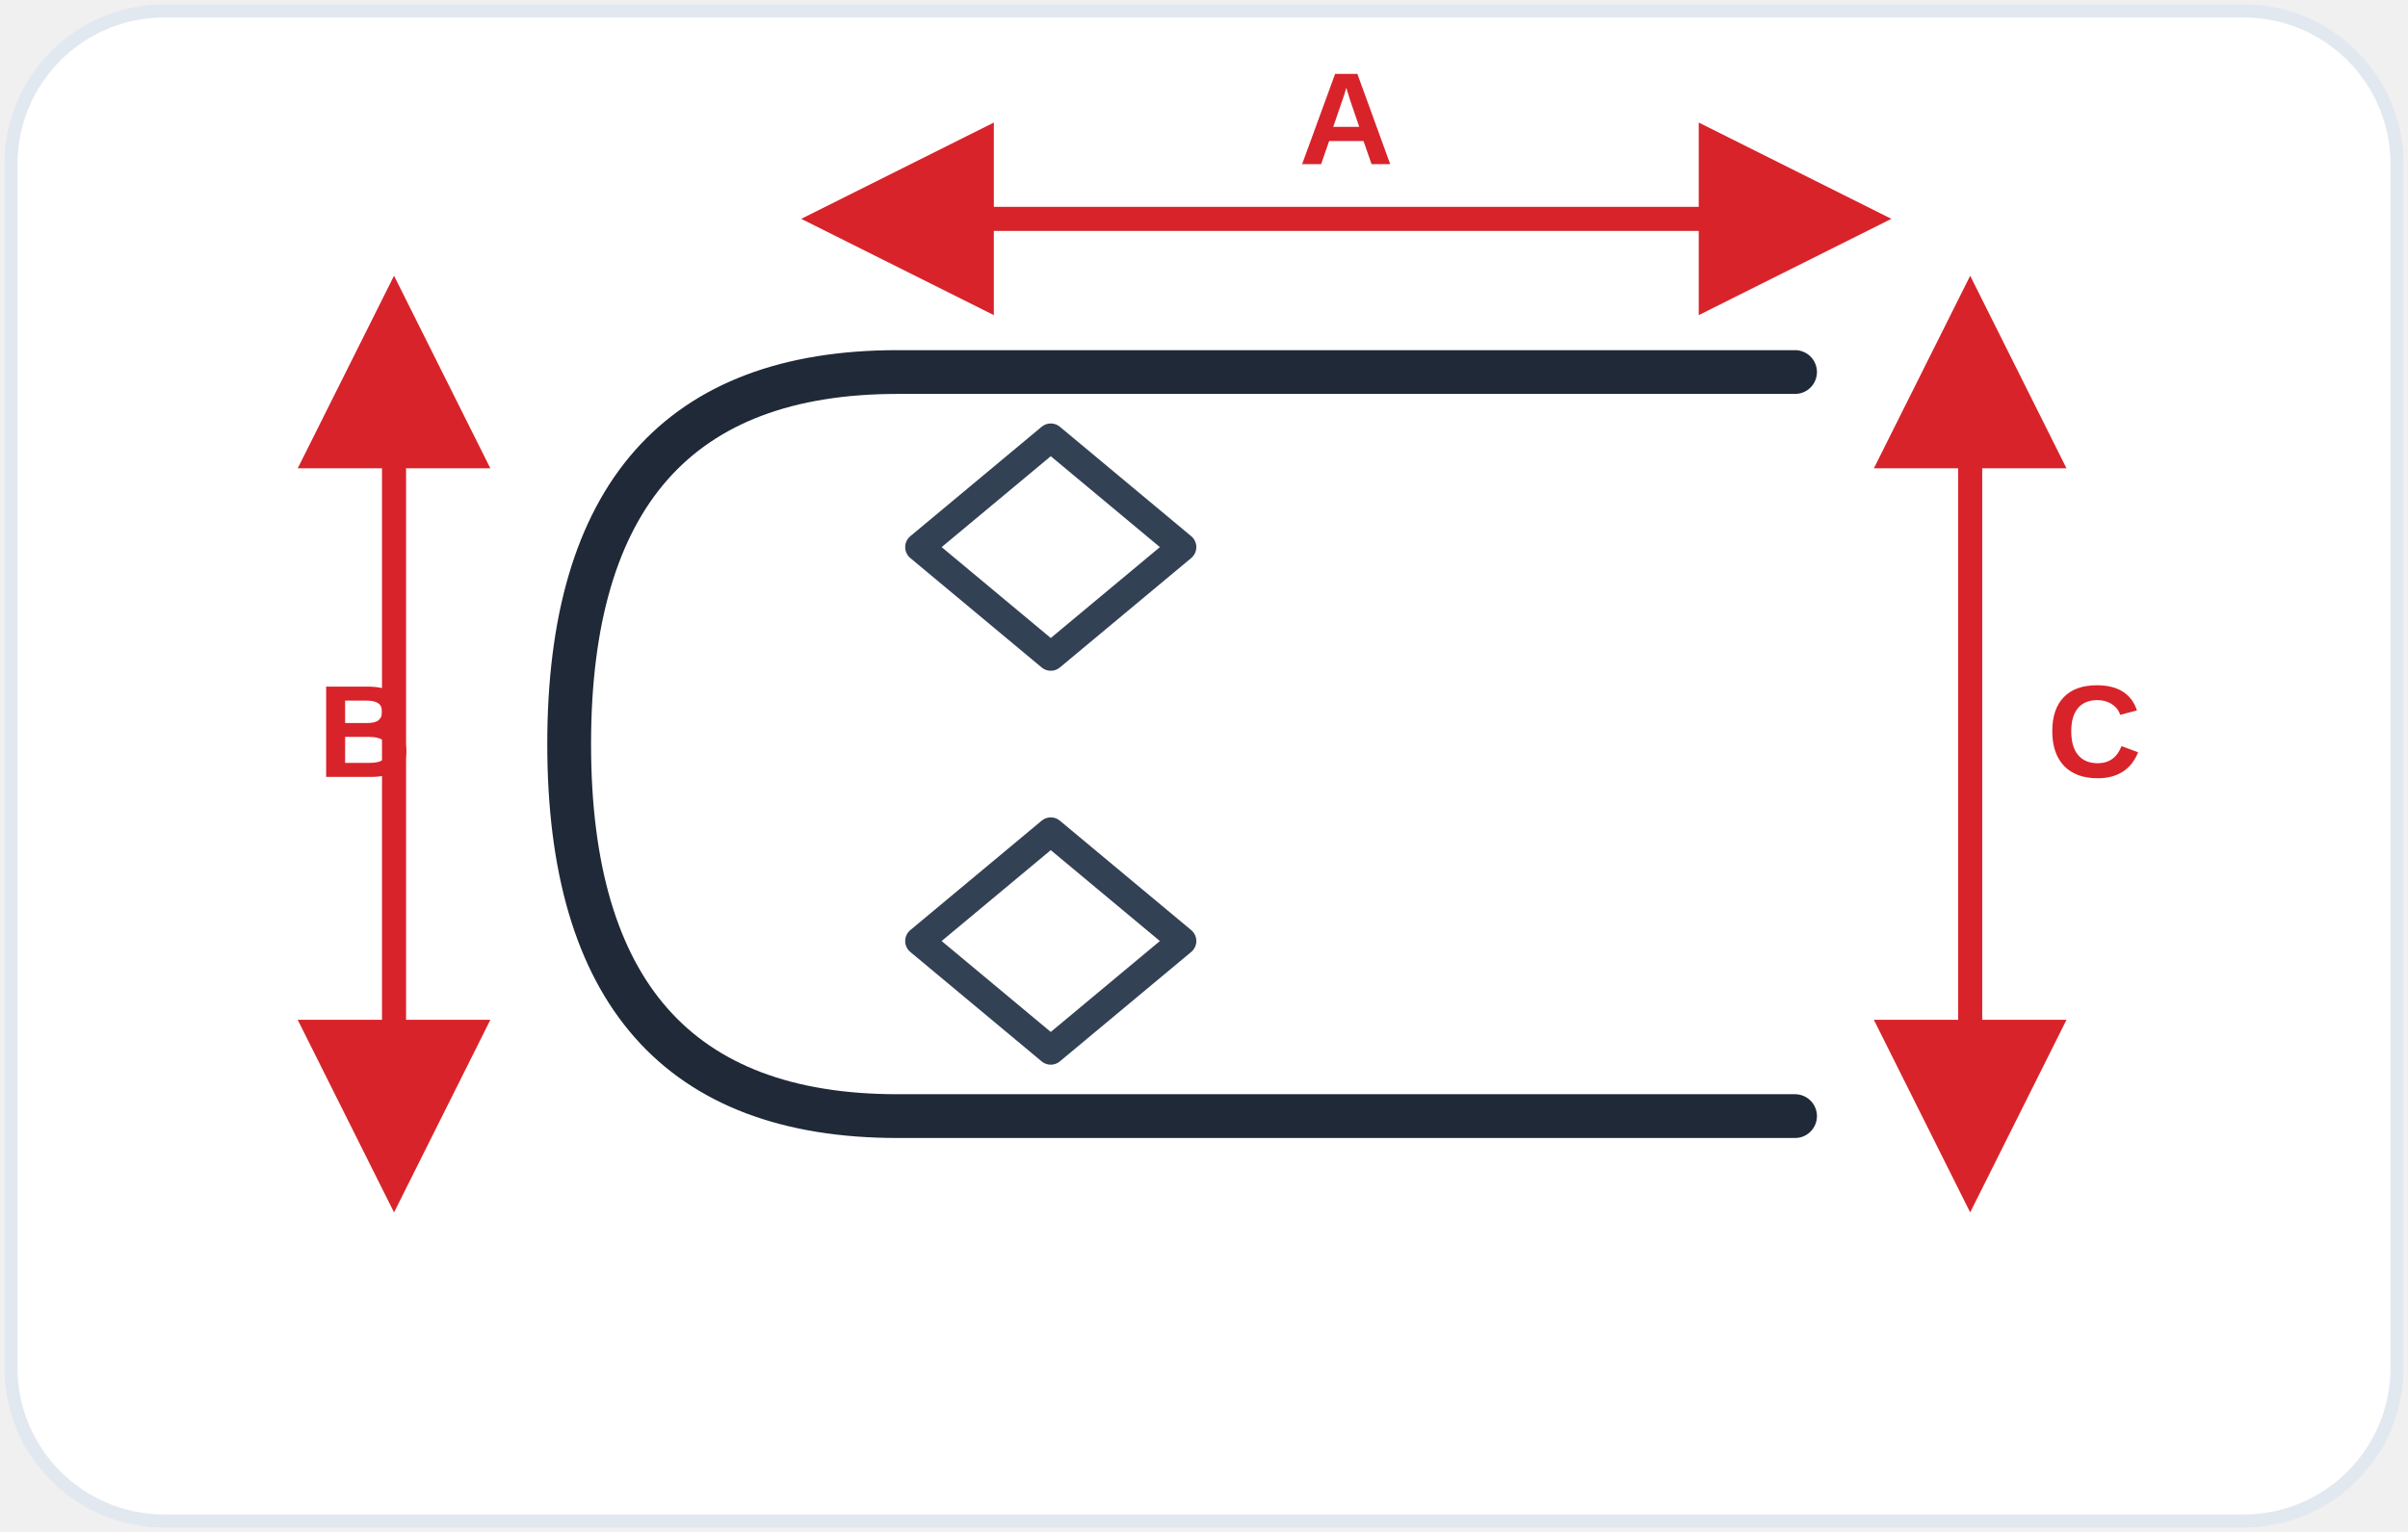
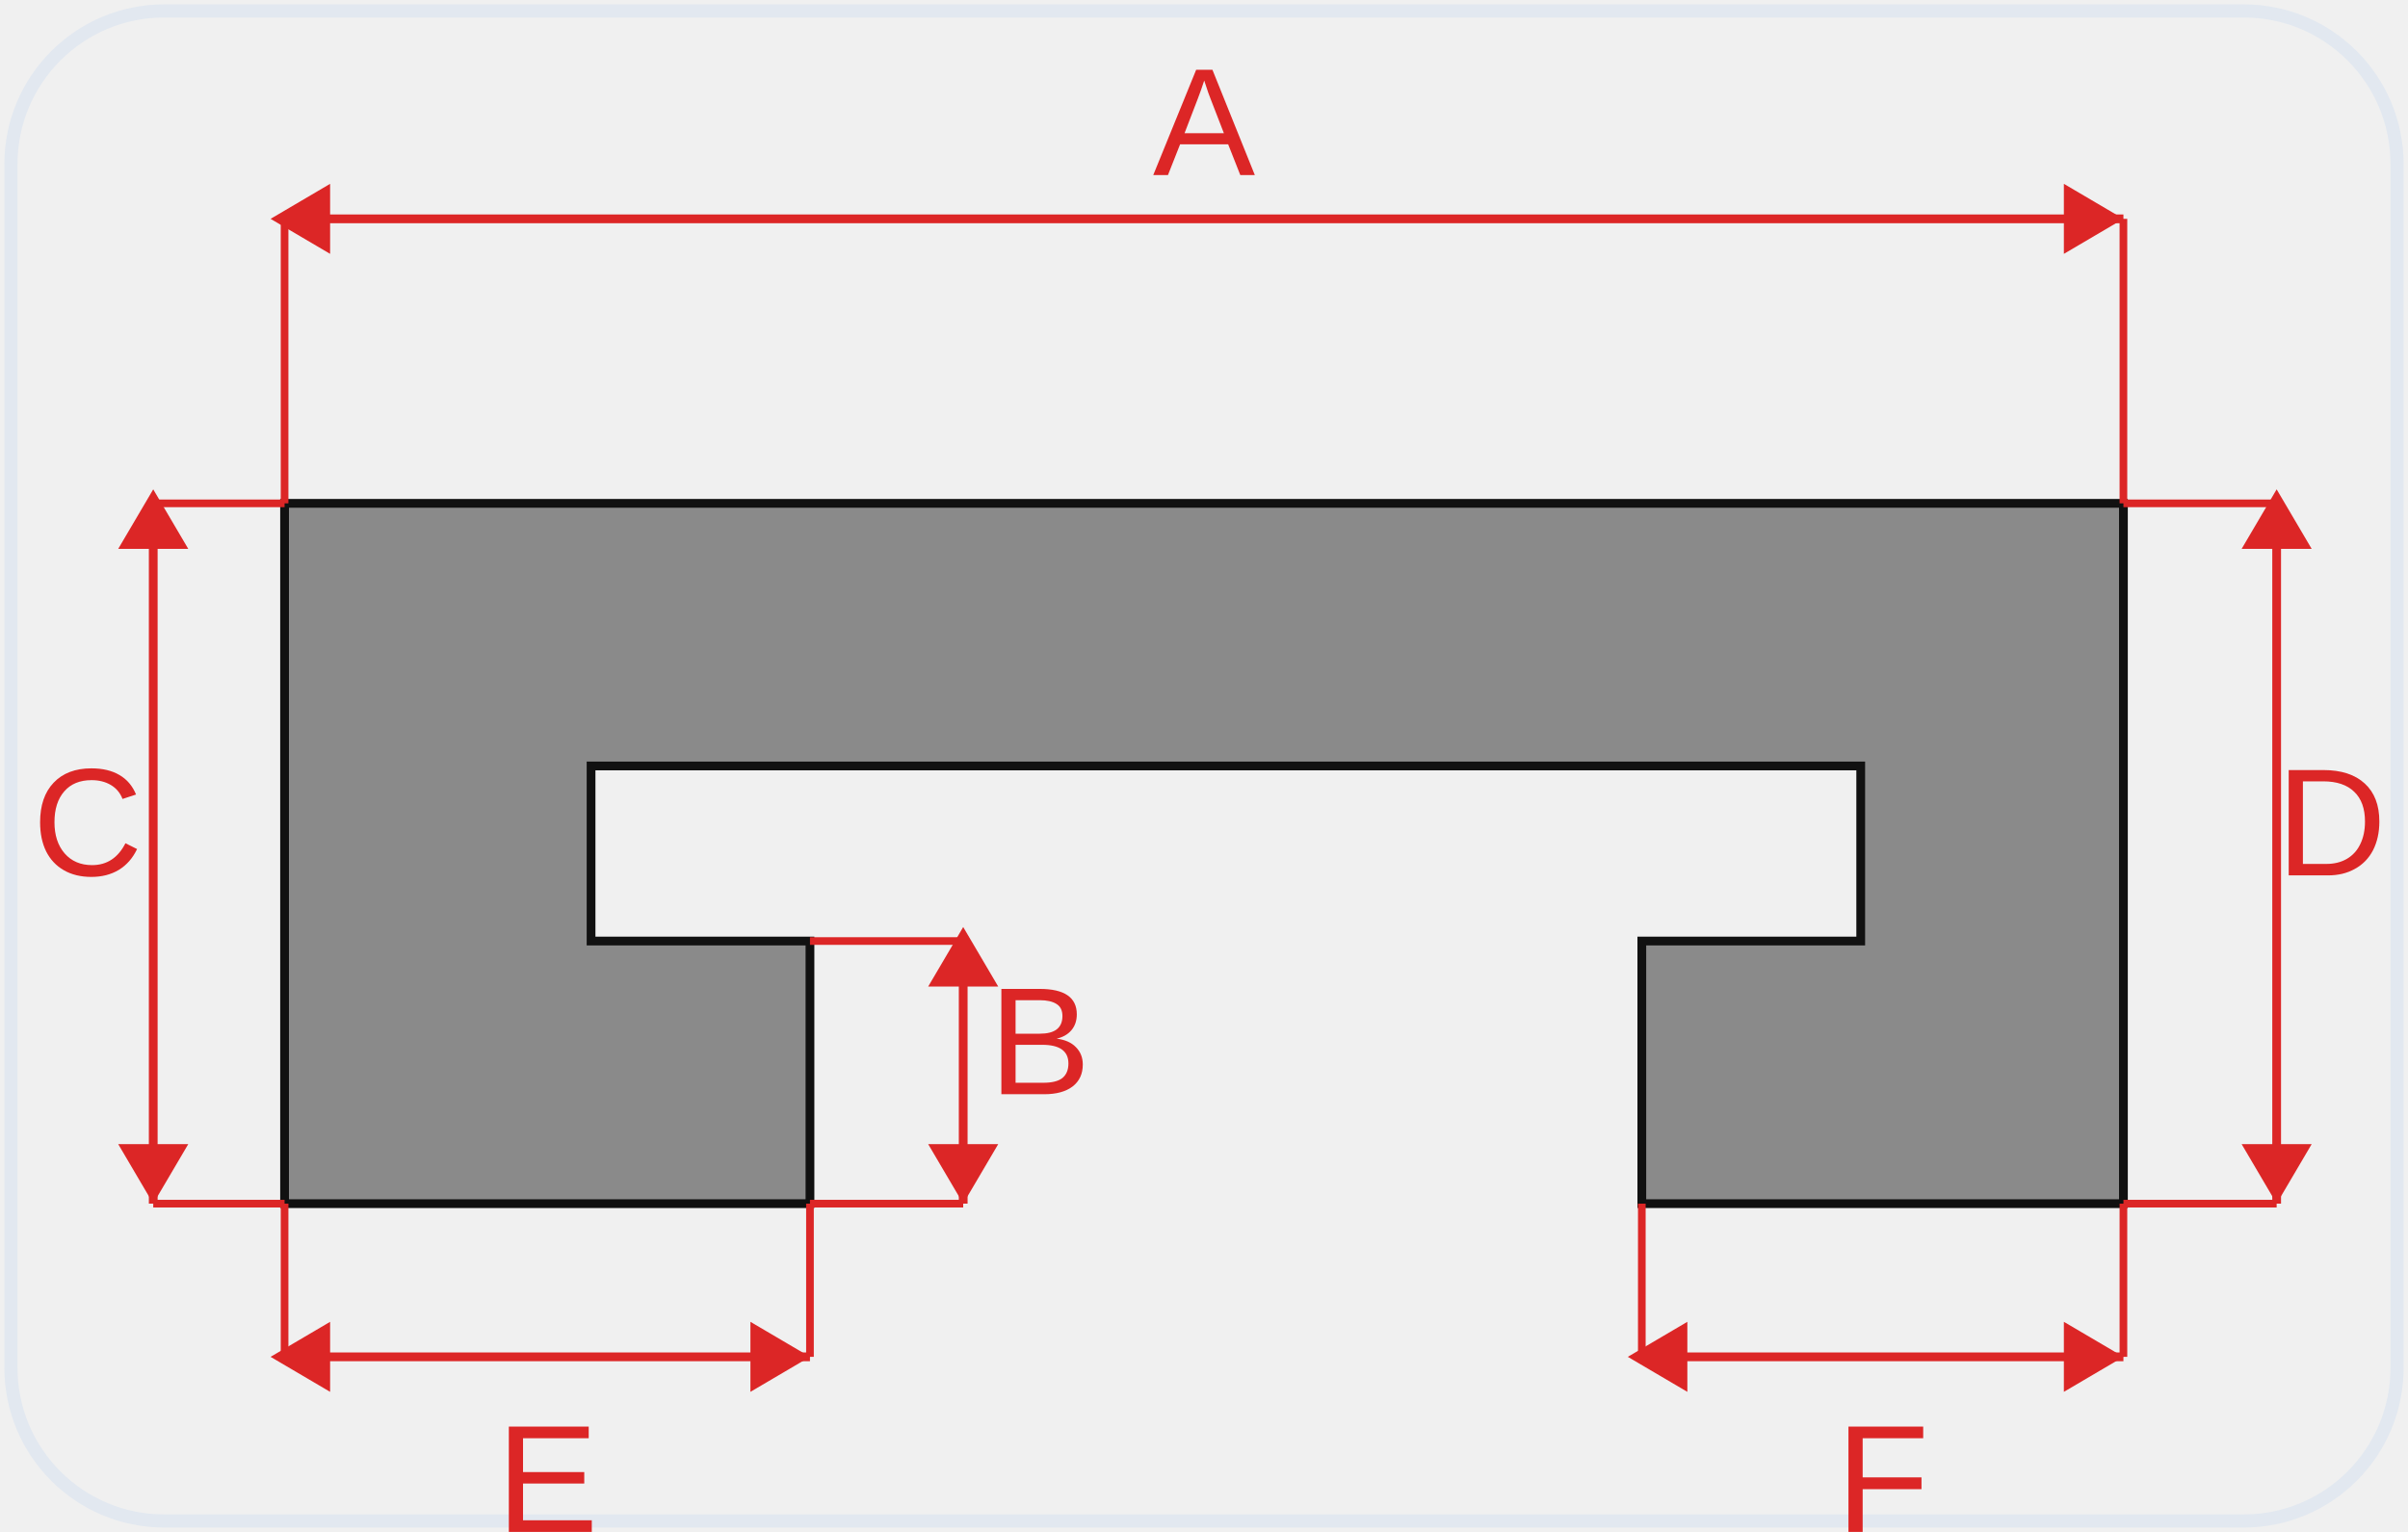
<svg xmlns="http://www.w3.org/2000/svg" viewBox="0 0 220 140" role="img" aria-labelledby="t d">
  <defs>
-     <marker id="arrow" markerWidth="8" markerHeight="8" refX="4" refY="4" orient="auto-start-reverse">
-       <path d="M0,0 L8,4 L0,8 z" fill="#d8232a" />
+     <marker id="arrowStart" markerWidth="8" markerHeight="8" refX="1.6" refY="4" orient="auto" markerUnits="strokeWidth">
+       <path d="M6.8 0 L0 4 L6.8 8 z" fill="#dc2626" />
    </marker>
-     <style>
-       .outline { fill: none; stroke: #1f2937; stroke-width: 4; stroke-linecap: round; stroke-linejoin: round; }
-       .fold { fill: none; stroke: #334155; stroke-width: 2.6; stroke-linecap: round; stroke-linejoin: round; }
-       .dim { fill: none; stroke: #d8232a; stroke-width: 2.2; stroke-linecap: round; stroke-linejoin: round; marker-start: url(#arrow); marker-end: url(#arrow); }
-       .ext { fill: none; stroke: #94a3b8; stroke-width: 1.6; stroke-dasharray: 4 4; }
-       .txt { fill: #d8232a; font: 700 12px Arial, Helvetica, sans-serif; }
-       .base { fill: #ffffff; stroke: #e2e8f0; stroke-width: 1.2; }
-     </style>
+     <marker id="arrowEnd" markerWidth="8" markerHeight="8" refX="6.8" refY="4" orient="auto" markerUnits="strokeWidth">
+       <path d="M0 0 L6.8 4 L0 8 z" fill="#dc2626" />
+     </marker>
  </defs>
-   <rect class="base" x="1" y="1" width="218" height="138" rx="14" />
-   <path class="outline" d="M164 34 H82 Q52 34 52 68 Q52 102 82 102 H164" />
-   <path class="fold" d="M84 50 l12 -10 l12 10 l-12 10 z M84 86 l12 -10 l12 10 l-12 10 z" />
-   <line class="dim" x1="82" y1="20" x2="164" y2="20" />
-   <text class="txt" x="123" y="15" text-anchor="middle">A</text>
-   <line class="dim" x1="36" y1="34" x2="36" y2="102" />
-   <text class="txt" x="29" y="71">B</text>
-   <line class="dim" x1="180" y1="34" x2="180" y2="102" />
-   <text class="txt" x="187" y="71">C</text>
+   <rect class="base" x="1" y="1" width="218" height="138" rx="14" fill="none" stroke="#e2e8f0" stroke-width="1.2" />
+   <path d="M 26 46 L 194 46 L 194 110 L 150 110 L 150 86 L 170 86 L 170 70 L 54 70 L 54 86 L 74 86 L 74 110 L 26 110 Z" fill="#8a8a8a" stroke="#111111" stroke-width="0.8" />
+   <line x1="26" y1="20" x2="194" y2="20" stroke="#dc2626" stroke-width="0.8" marker-start="url(#arrowStart)" marker-end="url(#arrowEnd)" />
+   <text x="110.0" y="16" text-anchor="middle" font-size="14" font-family="Arial, Helvetica, sans-serif" fill="#dc2626">A
+     </text>
+   <line x1="26" y1="46" x2="26" y2="20" stroke="#dc2626" stroke-width="0.7" />
+   <line x1="194" y1="46" x2="194" y2="20" stroke="#dc2626" stroke-width="0.7" />
+   <line x1="14" y1="46" x2="14" y2="110" stroke="#dc2626" stroke-width="0.8" marker-start="url(#arrowStart)" marker-end="url(#arrowEnd)" />
+   <text x="8" y="80.0" text-anchor="middle" font-size="14" font-family="Arial, Helvetica, sans-serif" fill="#dc2626">
+         C
+     </text>
+   <line x1="26" y1="46" x2="14" y2="46" stroke="#dc2626" stroke-width="0.7" />
+   <line x1="26" y1="110" x2="14" y2="110" stroke="#dc2626" stroke-width="0.7" />
+   <line x1="208" y1="46" x2="208" y2="110" stroke="#dc2626" stroke-width="0.8" marker-start="url(#arrowStart)" marker-end="url(#arrowEnd)" />
+   <text x="213" y="80.0" text-anchor="middle" font-size="14" font-family="Arial, Helvetica, sans-serif" fill="#dc2626">D
+     </text>
+   <line x1="194" y1="46" x2="208" y2="46" stroke="#dc2626" stroke-width="0.7" />
+   <line x1="194" y1="110" x2="208" y2="110" stroke="#dc2626" stroke-width="0.7" />
+   <line x1="88" y1="86" x2="88" y2="110" stroke="#dc2626" stroke-width="0.8" marker-start="url(#arrowStart)" marker-end="url(#arrowEnd)" />
+   <text x="95" y="100.0" text-anchor="middle" font-size="14" font-family="Arial, Helvetica, sans-serif" fill="#dc2626">B
+     </text>
+   <line x1="74" y1="86" x2="88" y2="86" stroke="#dc2626" stroke-width="0.7" />
+   <line x1="74" y1="110" x2="88" y2="110" stroke="#dc2626" stroke-width="0.7" />
+   <line x1="26" y1="124" x2="74" y2="124" stroke="#dc2626" stroke-width="0.8" marker-start="url(#arrowStart)" marker-end="url(#arrowEnd)" />
+   <text x="50.0" y="140" text-anchor="middle" font-size="14" font-family="Arial, Helvetica, sans-serif" fill="#dc2626">E
+     </text>
+   <line x1="26" y1="110" x2="26" y2="124" stroke="#dc2626" stroke-width="0.7" />
+   <line x1="74" y1="110" x2="74" y2="124" stroke="#dc2626" stroke-width="0.7" />
+   <line x1="150" y1="124" x2="194" y2="124" stroke="#dc2626" stroke-width="0.8" marker-start="url(#arrowStart)" marker-end="url(#arrowEnd)" />
+   <text x="172.0" y="140" text-anchor="middle" font-size="14" font-family="Arial, Helvetica, sans-serif" fill="#dc2626">F
+     </text>
+   <line x1="150" y1="110" x2="150" y2="124" stroke="#dc2626" stroke-width="0.7" />
+   <line x1="194" y1="110" x2="194" y2="124" stroke="#dc2626" stroke-width="0.7" />
</svg>
